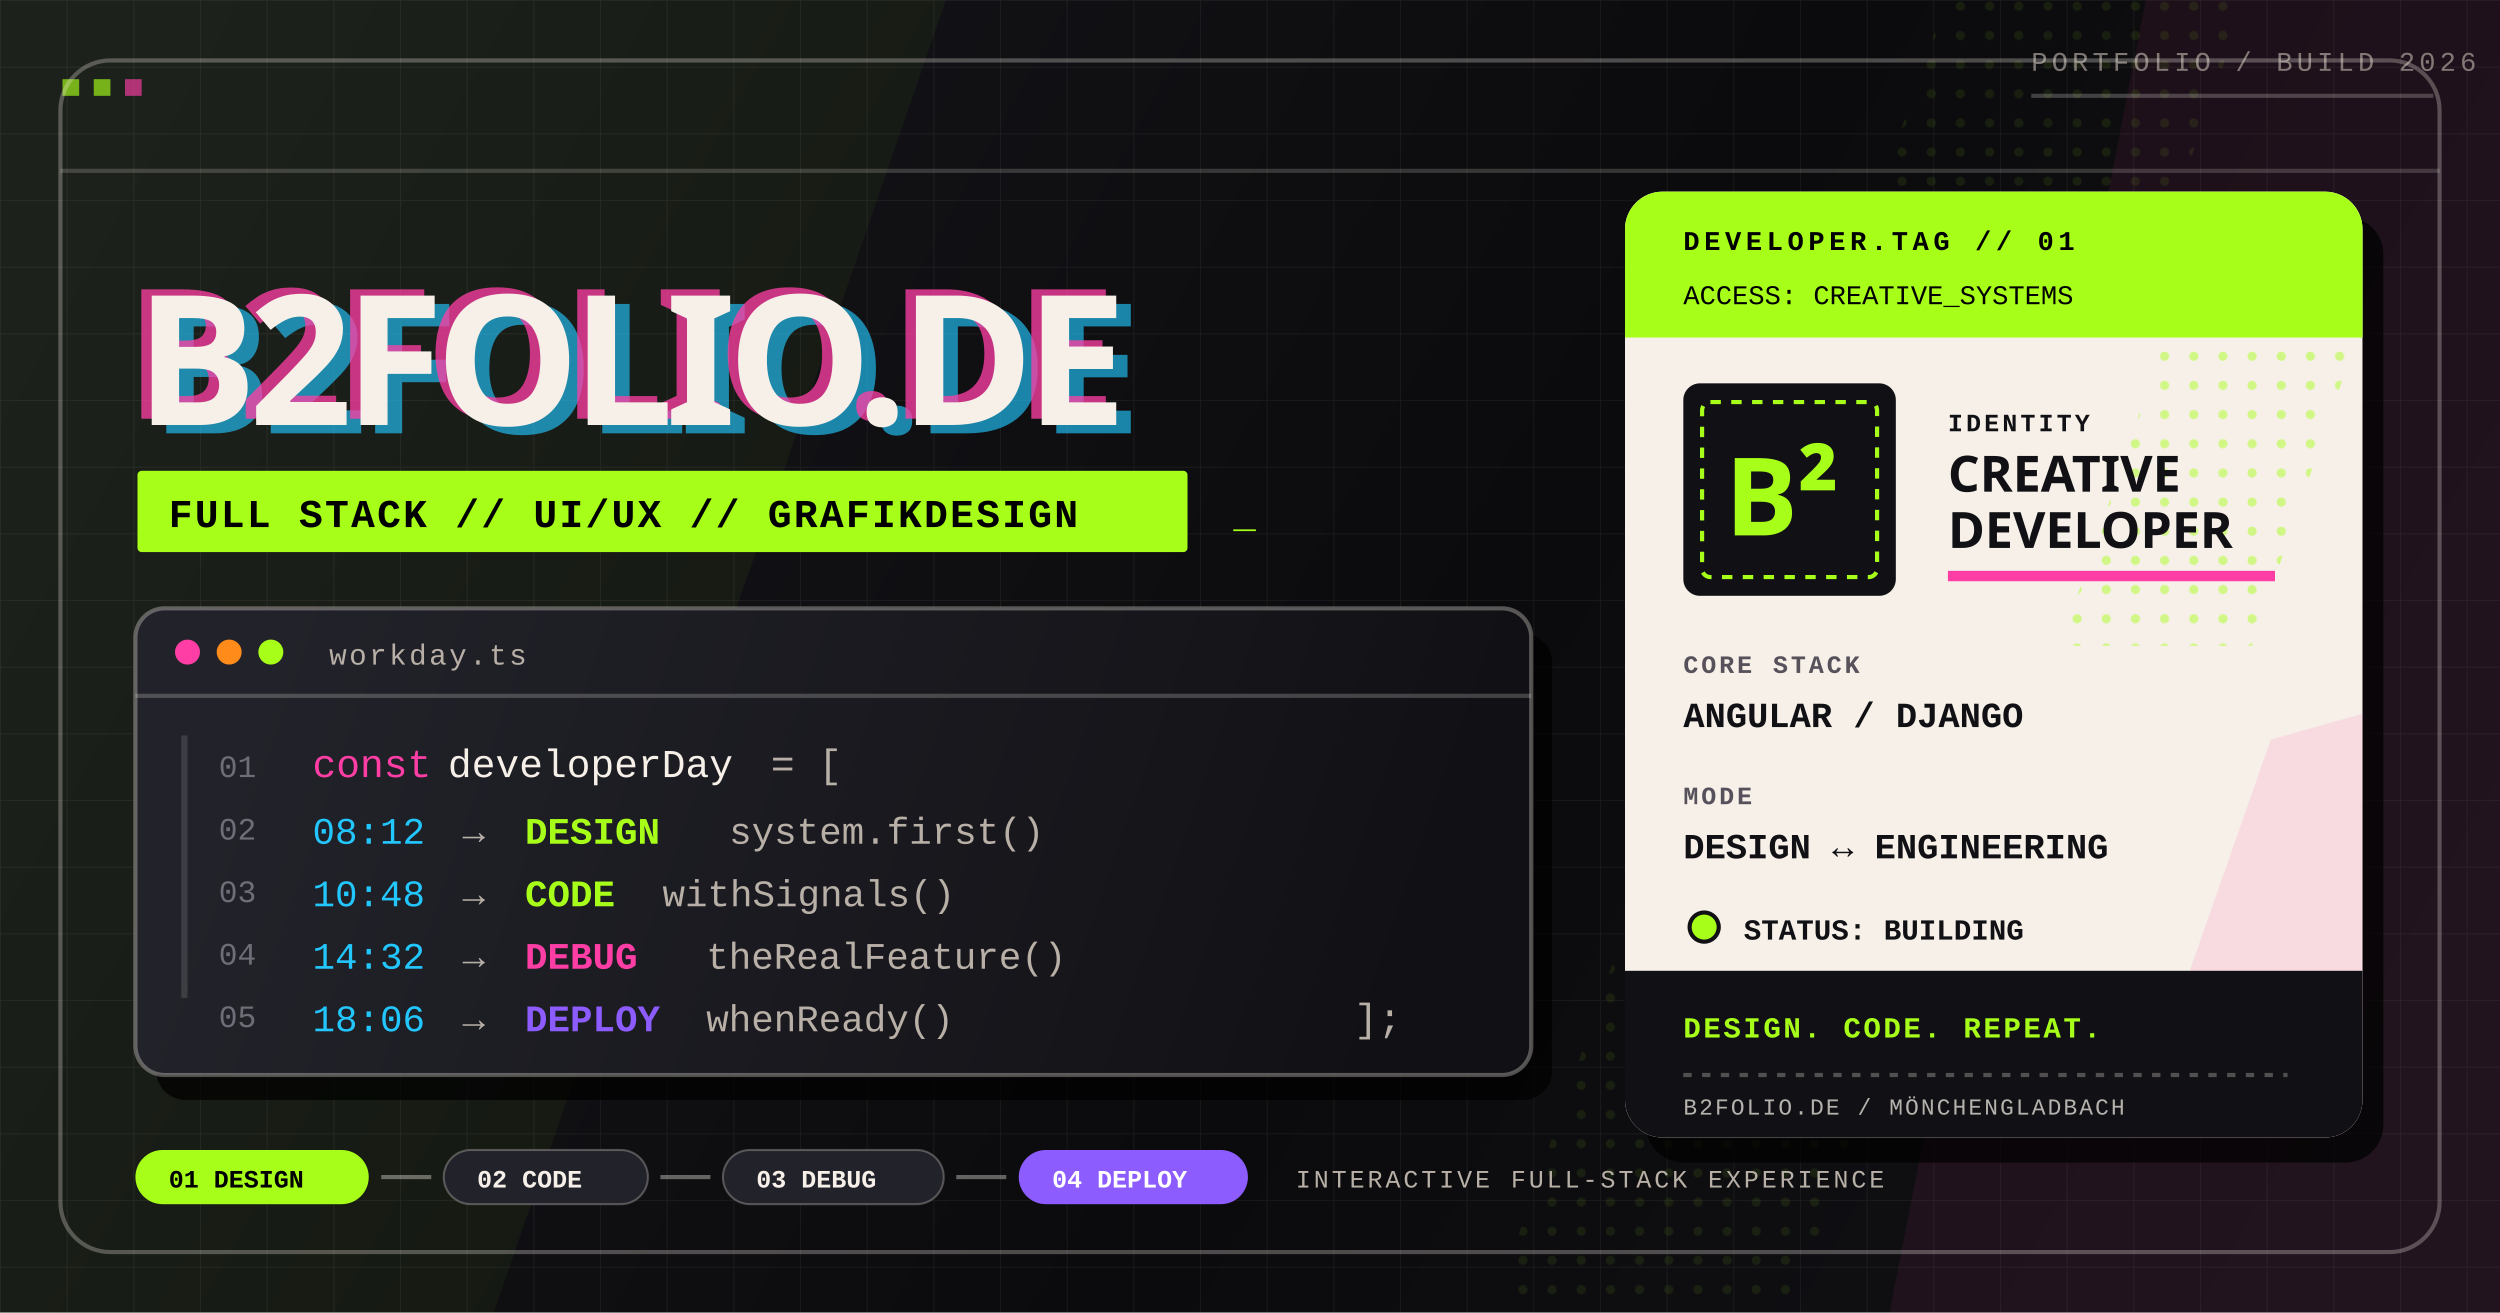
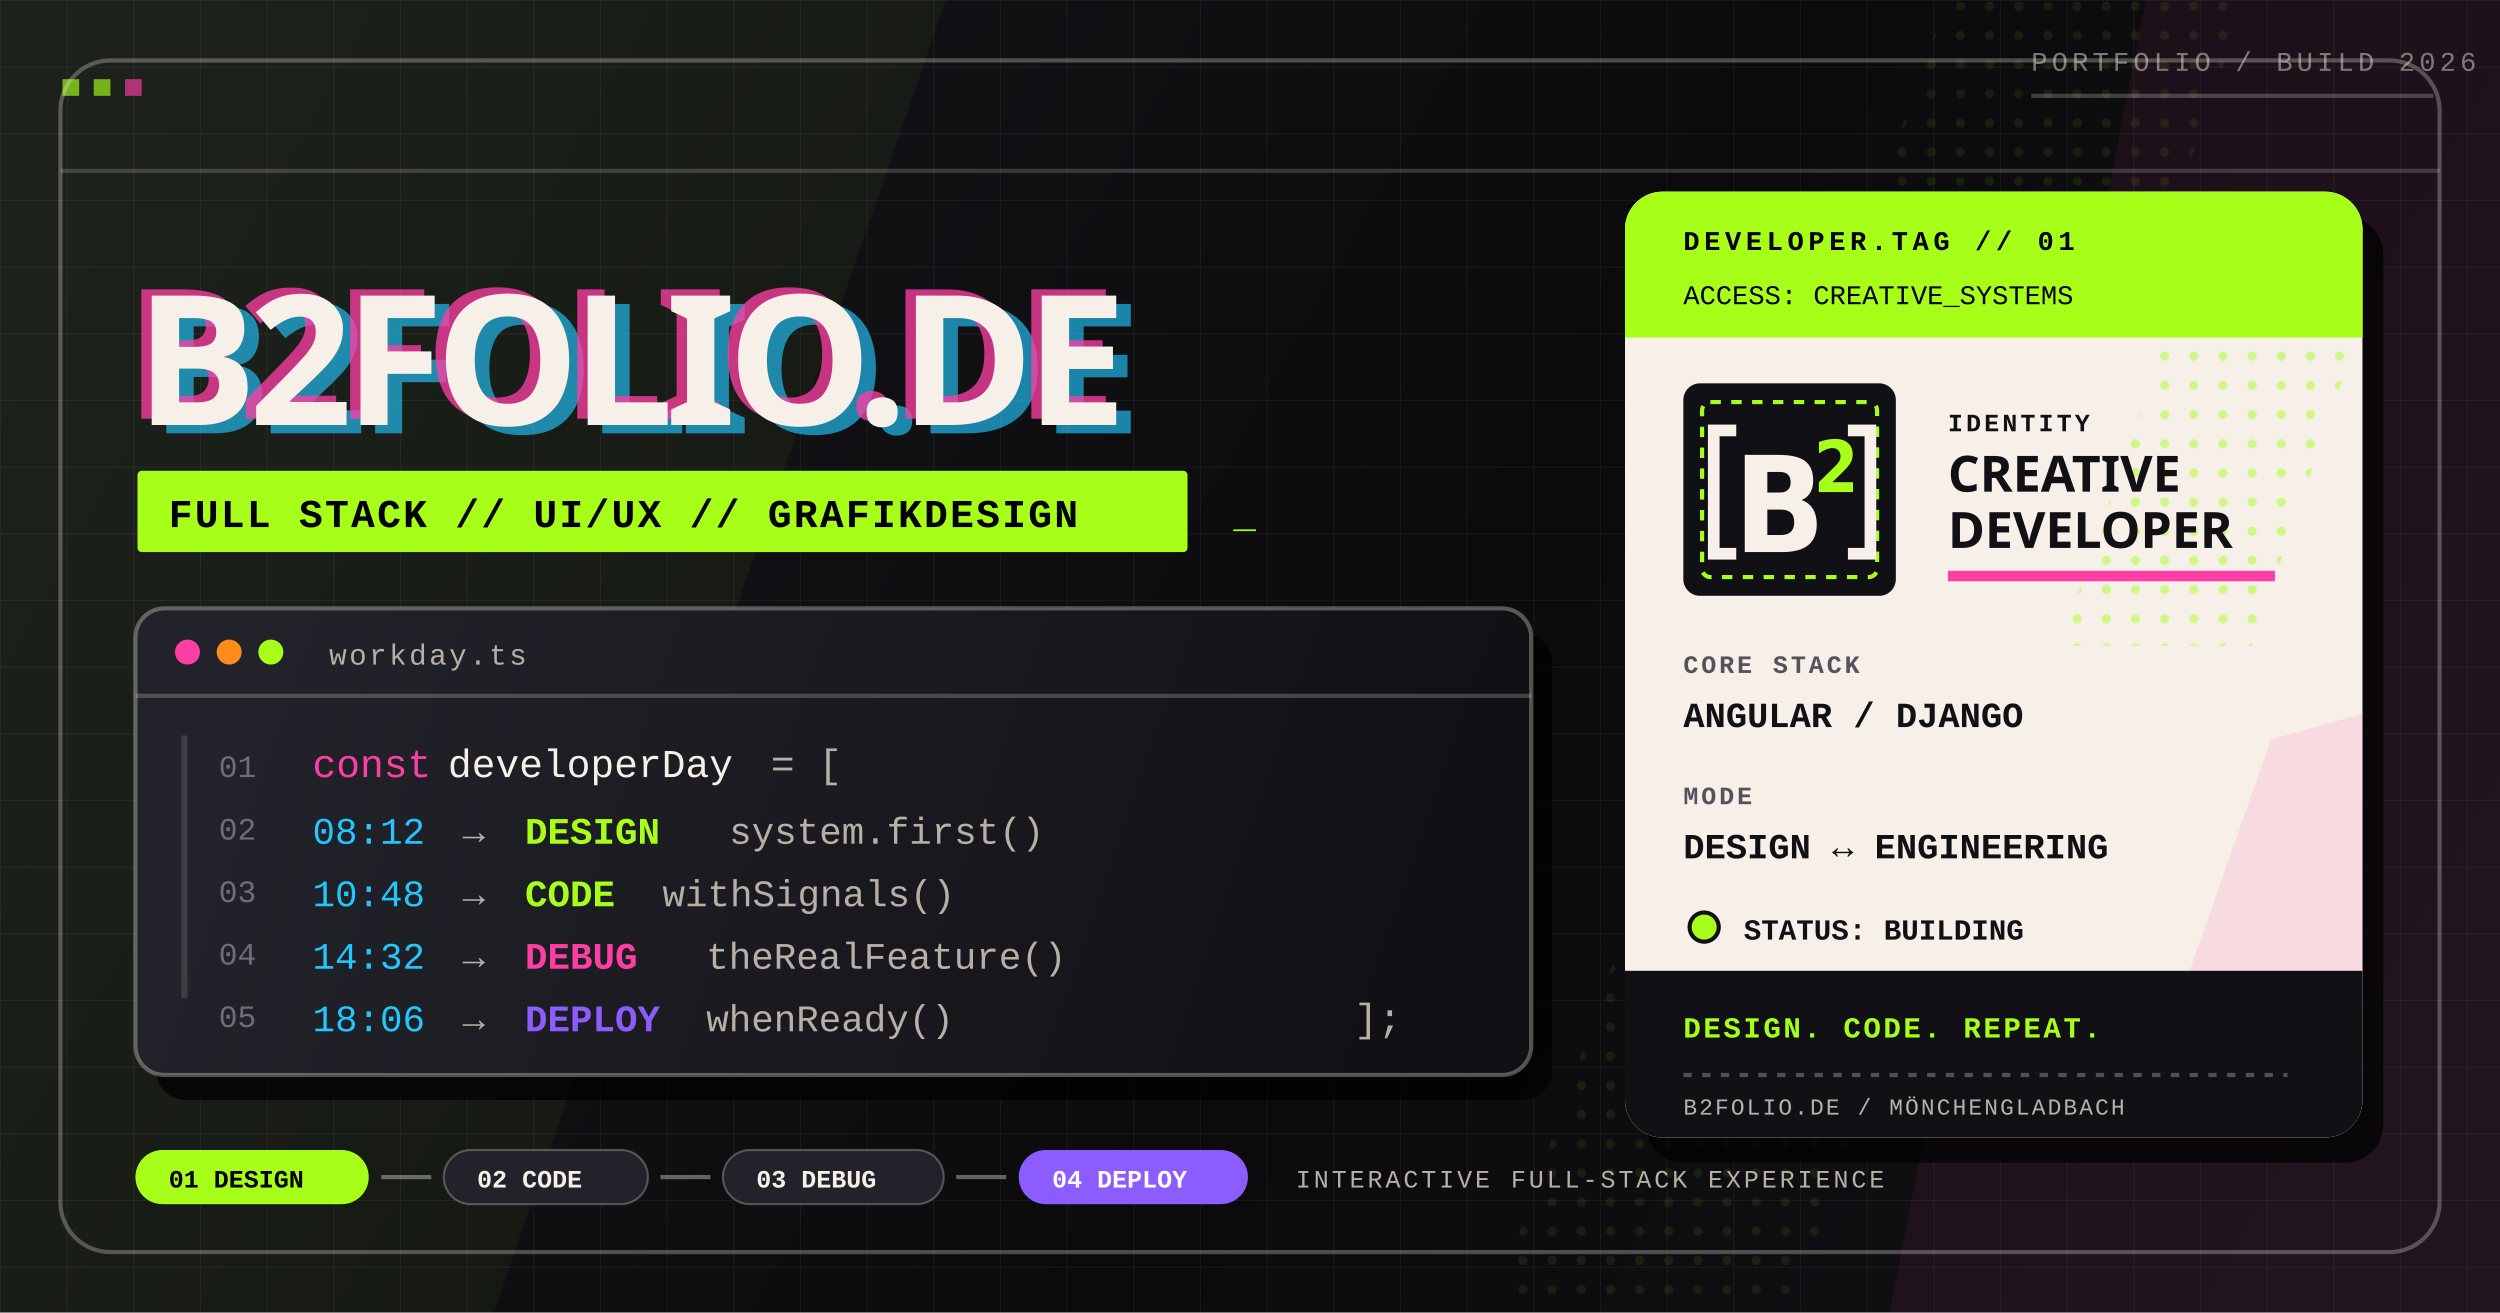
<svg xmlns="http://www.w3.org/2000/svg" width="1200" height="630" viewBox="0 0 1200 630" fill="none" role="img" aria-labelledby="title description">
  <defs>
    <linearGradient id="background" x1="70" y1="22" x2="1115" y2="608" gradientUnits="userSpaceOnUse">
      <stop stop-color="#17171C" />
      <stop offset="0.58" stop-color="#0B0B0D" />
      <stop offset="1" stop-color="#111115" />
    </linearGradient>
    <linearGradient id="screenGlow" x1="136" y1="290" x2="672" y2="474" gradientUnits="userSpaceOnUse">
      <stop stop-color="#22222A" />
      <stop offset="1" stop-color="#111115" />
    </linearGradient>
    <pattern id="grid" width="32" height="32" patternUnits="userSpaceOnUse">
      <path d="M32 0H0V32" stroke="#F6F0E8" stroke-opacity="0.055" stroke-width="1" />
    </pattern>
    <pattern id="halftone" width="14" height="14" patternUnits="userSpaceOnUse">
      <circle cx="3" cy="3" r="2.2" fill="#A7FF19" />
    </pattern>
    <clipPath id="cardClip">
      <rect x="780" y="92" width="354" height="454" rx="18" />
    </clipPath>
  </defs>
  <rect width="1200" height="630" fill="url(#background)" />
  <rect width="1200" height="630" fill="url(#grid)" />
  <path d="M0 0H454L237 630H0V0Z" fill="#A7FF19" fill-opacity="0.045" />
  <path d="M1030 0H1200V630H907L1030 0Z" fill="#FF3EA5" fill-opacity="0.07" />
  <path d="M934 0H1078L860 630H716L934 0Z" fill="url(#halftone)" opacity="0.08" />
  <g opacity="0.65">
    <rect x="30" y="38" width="8" height="8" fill="#A7FF19" />
    <rect x="45" y="38" width="8" height="8" fill="#A7FF19" />
    <rect x="60" y="38" width="8" height="8" fill="#FF3EA5" />
    <path d="M975 46H1168" stroke="#F6F0E8" stroke-opacity="0.35" stroke-width="2" />
    <text x="975" y="34" fill="#B8B0A7" font-family="Consolas, 'Courier New', monospace" font-size="13" letter-spacing="2">PORTFOLIO / BUILD 2026</text>
  </g>
  <rect x="29" y="29" width="1142" height="572" rx="24" stroke="#F6F0E8" stroke-opacity="0.28" stroke-width="2" />
  <path d="M29 82H1171" stroke="#F6F0E8" stroke-opacity="0.18" stroke-width="2" />
  <g transform="translate(65 102)">
    <text x="7" y="106" fill="#23C7FF" fill-opacity="0.64" font-family="Arial Black, Impact, sans-serif" font-size="87" font-weight="900" letter-spacing="-4">B2FOLIO.DE</text>
    <text x="-5" y="99" fill="#FF3EA5" fill-opacity="0.76" font-family="Arial Black, Impact, sans-serif" font-size="87" font-weight="900" letter-spacing="-4">B2FOLIO.DE</text>
    <text x="0" y="102" fill="#F6F0E8" font-family="Arial Black, Impact, sans-serif" font-size="87" font-weight="900" letter-spacing="-4">B2FOLIO.DE</text>
    <rect x="1" y="124" width="504" height="39" rx="2" fill="#A7FF19" />
    <text x="16" y="151" fill="#000000" font-family="Consolas, 'Courier New', monospace" font-size="19" font-weight="700" letter-spacing="1.1">FULL STACK // UI/UX // GRAFIKDESIGN</text>
    <text x="527" y="151" fill="#A7FF19" font-family="Consolas, 'Courier New', monospace" font-size="18" font-weight="700">_</text>
  </g>
  <rect x="75" y="304" width="670" height="224" rx="14" fill="#000000" fill-opacity="0.72" />
  <g>
    <rect x="65" y="292" width="670" height="224" rx="14" fill="url(#screenGlow)" stroke="#F6F0E8" stroke-opacity="0.32" stroke-width="2" />
    <path d="M65 334H735" stroke="#F6F0E8" stroke-opacity="0.22" stroke-width="2" />
    <circle cx="90" cy="313" r="6" fill="#FF3EA5" />
    <circle cx="110" cy="313" r="6" fill="#FF8C1A" />
    <circle cx="130" cy="313" r="6" fill="#A7FF19" />
    <text x="158" y="319" fill="#B8B0A7" font-family="Consolas, 'Courier New', monospace" font-size="14" letter-spacing="1.2">workday.ts</text>
    <rect x="87" y="353" width="3" height="126" fill="#F6F0E8" fill-opacity="0.13" />
    <text x="105" y="373" fill="#6E6E78" font-family="Consolas, 'Courier New', monospace" font-size="15">01</text>
    <text x="105" y="403" fill="#6E6E78" font-family="Consolas, 'Courier New', monospace" font-size="15">02</text>
    <text x="105" y="433" fill="#6E6E78" font-family="Consolas, 'Courier New', monospace" font-size="15">03</text>
    <text x="105" y="463" fill="#6E6E78" font-family="Consolas, 'Courier New', monospace" font-size="15">04</text>
    <text x="105" y="493" fill="#6E6E78" font-family="Consolas, 'Courier New', monospace" font-size="15">05</text>
    <text x="150" y="373" fill="#FF3EA5" font-family="Consolas, 'Courier New', monospace" font-size="19">const</text>
    <text x="215" y="373" fill="#F6F0E8" font-family="Consolas, 'Courier New', monospace" font-size="19">developerDay</text>
    <text x="370" y="373" fill="#B8B0A7" font-family="Consolas, 'Courier New', monospace" font-size="19">= [</text>
    <text x="150" y="405" fill="#23C7FF" font-family="Consolas, 'Courier New', monospace" font-size="18">08:12</text>
    <text x="222" y="405" fill="#B8B0A7" font-family="Consolas, 'Courier New', monospace" font-size="18">→</text>
    <text x="252" y="405" fill="#A7FF19" font-family="Consolas, 'Courier New', monospace" font-size="18" font-weight="700">DESIGN</text>
    <text x="350" y="405" fill="#B8B0A7" font-family="Consolas, 'Courier New', monospace" font-size="18">system.first()</text>
    <text x="150" y="435" fill="#23C7FF" font-family="Consolas, 'Courier New', monospace" font-size="18">10:48</text>
    <text x="222" y="435" fill="#B8B0A7" font-family="Consolas, 'Courier New', monospace" font-size="18">→</text>
    <text x="252" y="435" fill="#A7FF19" font-family="Consolas, 'Courier New', monospace" font-size="18" font-weight="700">CODE</text>
    <text x="318" y="435" fill="#B8B0A7" font-family="Consolas, 'Courier New', monospace" font-size="18">withSignals()</text>
    <text x="150" y="465" fill="#23C7FF" font-family="Consolas, 'Courier New', monospace" font-size="18">14:32</text>
    <text x="222" y="465" fill="#B8B0A7" font-family="Consolas, 'Courier New', monospace" font-size="18">→</text>
    <text x="252" y="465" fill="#FF3EA5" font-family="Consolas, 'Courier New', monospace" font-size="18" font-weight="700">DEBUG</text>
    <text x="339" y="465" fill="#B8B0A7" font-family="Consolas, 'Courier New', monospace" font-size="18">theRealFeature()</text>
    <text x="150" y="495" fill="#23C7FF" font-family="Consolas, 'Courier New', monospace" font-size="18">18:06</text>
    <text x="222" y="495" fill="#B8B0A7" font-family="Consolas, 'Courier New', monospace" font-size="18">→</text>
    <text x="252" y="495" fill="#8D5CFF" font-family="Consolas, 'Courier New', monospace" font-size="18" font-weight="700">DEPLOY</text>
    <text x="339" y="495" fill="#B8B0A7" font-family="Consolas, 'Courier New', monospace" font-size="18">whenReady()</text>
    <text x="650" y="495" fill="#B8B0A7" font-family="Consolas, 'Courier New', monospace" font-size="19">];</text>
  </g>
  <rect x="790" y="104" width="354" height="454" rx="18" fill="#000000" fill-opacity="0.72" />
  <g>
    <rect x="780" y="92" width="354" height="454" rx="18" fill="#F6F0E8" />
    <g clip-path="url(#cardClip)">
      <rect x="780" y="92" width="354" height="70" fill="#A7FF19" />
      <path d="M1063 92H1155L1081 310H989L1063 92Z" fill="url(#halftone)" opacity="0.48" />
      <path d="M1090 355L1175 331V546H1023L1090 355Z" fill="#FF3EA5" fill-opacity="0.12" />
      <rect x="780" y="466" width="354" height="80" fill="#111115" />
    </g>
    <text x="808" y="120" fill="#000000" font-family="Consolas, 'Courier New', monospace" font-size="13" font-weight="700" letter-spacing="2.2">DEVELOPER.TAG // 01</text>
    <text x="808" y="146" fill="#000000" font-family="Consolas, 'Courier New', monospace" font-size="13">ACCESS: CREATIVE_SYSTEMS</text>
    <rect x="808" y="184" width="102" height="102" rx="8" fill="#111115" />
    <rect x="817" y="193" width="84" height="84" rx="4" stroke="#A7FF19" stroke-width="2" stroke-dasharray="5 5" />
-     <text x="828" y="257" fill="#A7FF19" font-family="Arial Black, Impact, sans-serif" font-size="52" font-weight="900">B²</text>
+     <g transform="translate(809 185) scale(0.8)">
+       <g fill="none" stroke="#F6F0E8" stroke-width="7" stroke-linecap="square" stroke-linejoin="miter">
+         <path d="M27 27H17V101H27" />
+         <path d="M101 27H111V101H101" />
+       </g>
+       <path fill="#F6F0E8" d="M56.617 64.258Q59.82 64.258 61.48 62.695Q63.141 61.133 63.141 58.086Q63.141 55.078 61.48 53.496Q59.82 51.914 56.617 51.914H49.156V64.258ZM57.086 89.766Q61.188 89.766 63.238 87.852Q65.289 85.938 65.289 82.07Q65.289 78.281 63.238 76.387Q61.188 74.492 57.086 74.492H49.156V89.766ZM69.664 68.789Q74.039 70.195 76.422 73.984Q78.805 77.773 78.805 83.281Q78.805 91.719 73.668 95.859Q68.531 100.0 58.062 100.0H35.602V41.68H55.914Q66.852 41.68 71.754 45.352Q76.656 49.023 76.656 57.109Q76.656 61.367 74.879 64.355Q73.102 67.344 69.664 68.789Z" />
+       <path fill="#A7FF19" d="M88.149 58.058H100.558V64.0H80.065V58.058L90.354 47.959Q91.739 46.573 92.401 45.25Q93.062 43.928 93.062 42.5Q93.062 40.295 91.729 38.952Q90.396 37.608 88.191 37.608Q86.49 37.608 84.464 38.416Q82.438 39.225 80.128 40.82V33.934Q82.585 33.031 84.989 32.558Q87.393 32.086 89.703 32.086Q94.763 32.086 97.566 34.563Q100.369 37.041 100.369 41.471Q100.369 44.033 99.182 46.248Q97.996 48.463 94.175 52.179Z" />
+     </g>
    <text x="935" y="207" fill="#111115" font-family="Consolas, 'Courier New', monospace" font-size="12" font-weight="700" letter-spacing="1.5">IDENTITY</text>
    <text x="935" y="236" fill="#111115" font-family="Arial Black, Impact, sans-serif" font-size="24" font-weight="900">CREATIVE</text>
    <text x="935" y="263" fill="#111115" font-family="Arial Black, Impact, sans-serif" font-size="24" font-weight="900">DEVELOPER</text>
    <rect x="935" y="274" width="157" height="5" fill="#FF3EA5" />
    <text x="808" y="323" fill="#56515A" font-family="Consolas, 'Courier New', monospace" font-size="12" font-weight="700" letter-spacing="1.4">CORE STACK</text>
    <text x="808" y="349" fill="#111115" font-family="Consolas, 'Courier New', monospace" font-size="17" font-weight="700">ANGULAR / DJANGO</text>
    <text x="808" y="386" fill="#56515A" font-family="Consolas, 'Courier New', monospace" font-size="12" font-weight="700" letter-spacing="1.4">MODE</text>
    <text x="808" y="412" fill="#111115" font-family="Consolas, 'Courier New', monospace" font-size="17" font-weight="700">DESIGN ↔ ENGINEERING</text>
    <circle cx="818" cy="445" r="7" fill="#A7FF19" stroke="#111115" stroke-width="2" />
    <text x="837" y="451" fill="#111115" font-family="Consolas, 'Courier New', monospace" font-size="14" font-weight="700">STATUS: BUILDING</text>
    <text x="808" y="498" fill="#A7FF19" font-family="Consolas, 'Courier New', monospace" font-size="14" font-weight="700" letter-spacing="1.2">DESIGN. CODE. REPEAT.</text>
    <path d="M808 516H1098" stroke="#F6F0E8" stroke-opacity="0.28" stroke-width="2" stroke-dasharray="4 5" />
    <text x="808" y="535" fill="#F6F0E8" fill-opacity="0.72" font-family="Consolas, 'Courier New', monospace" font-size="11" letter-spacing="1">B2FOLIO.DE / MÖNCHENGLADBACH</text>
  </g>
  <g>
    <rect x="65" y="552" width="112" height="26" rx="13" fill="#A7FF19" />
    <text x="81" y="570" fill="#000000" font-family="Consolas, 'Courier New', monospace" font-size="12" font-weight="700">01 DESIGN</text>
    <path d="M183 565H207" stroke="#F6F0E8" stroke-opacity="0.38" stroke-width="2" />
    <rect x="213" y="552" width="98" height="26" rx="13" fill="#22222A" stroke="#F6F0E8" stroke-opacity="0.28" />
    <text x="229" y="570" fill="#F6F0E8" font-family="Consolas, 'Courier New', monospace" font-size="12" font-weight="700">02 CODE</text>
    <path d="M317 565H341" stroke="#F6F0E8" stroke-opacity="0.38" stroke-width="2" />
    <rect x="347" y="552" width="106" height="26" rx="13" fill="#22222A" stroke="#F6F0E8" stroke-opacity="0.28" />
    <text x="363" y="570" fill="#F6F0E8" font-family="Consolas, 'Courier New', monospace" font-size="12" font-weight="700">03 DEBUG</text>
    <path d="M459 565H483" stroke="#F6F0E8" stroke-opacity="0.38" stroke-width="2" />
    <rect x="489" y="552" width="110" height="26" rx="13" fill="#8D5CFF" />
    <text x="505" y="570" fill="#FFFFFF" font-family="Consolas, 'Courier New', monospace" font-size="12" font-weight="700">04 DEPLOY</text>
    <text x="622" y="570" fill="#B8B0A7" font-family="Consolas, 'Courier New', monospace" font-size="12" letter-spacing="1.4">INTERACTIVE FULL-STACK EXPERIENCE</text>
  </g>
</svg>
